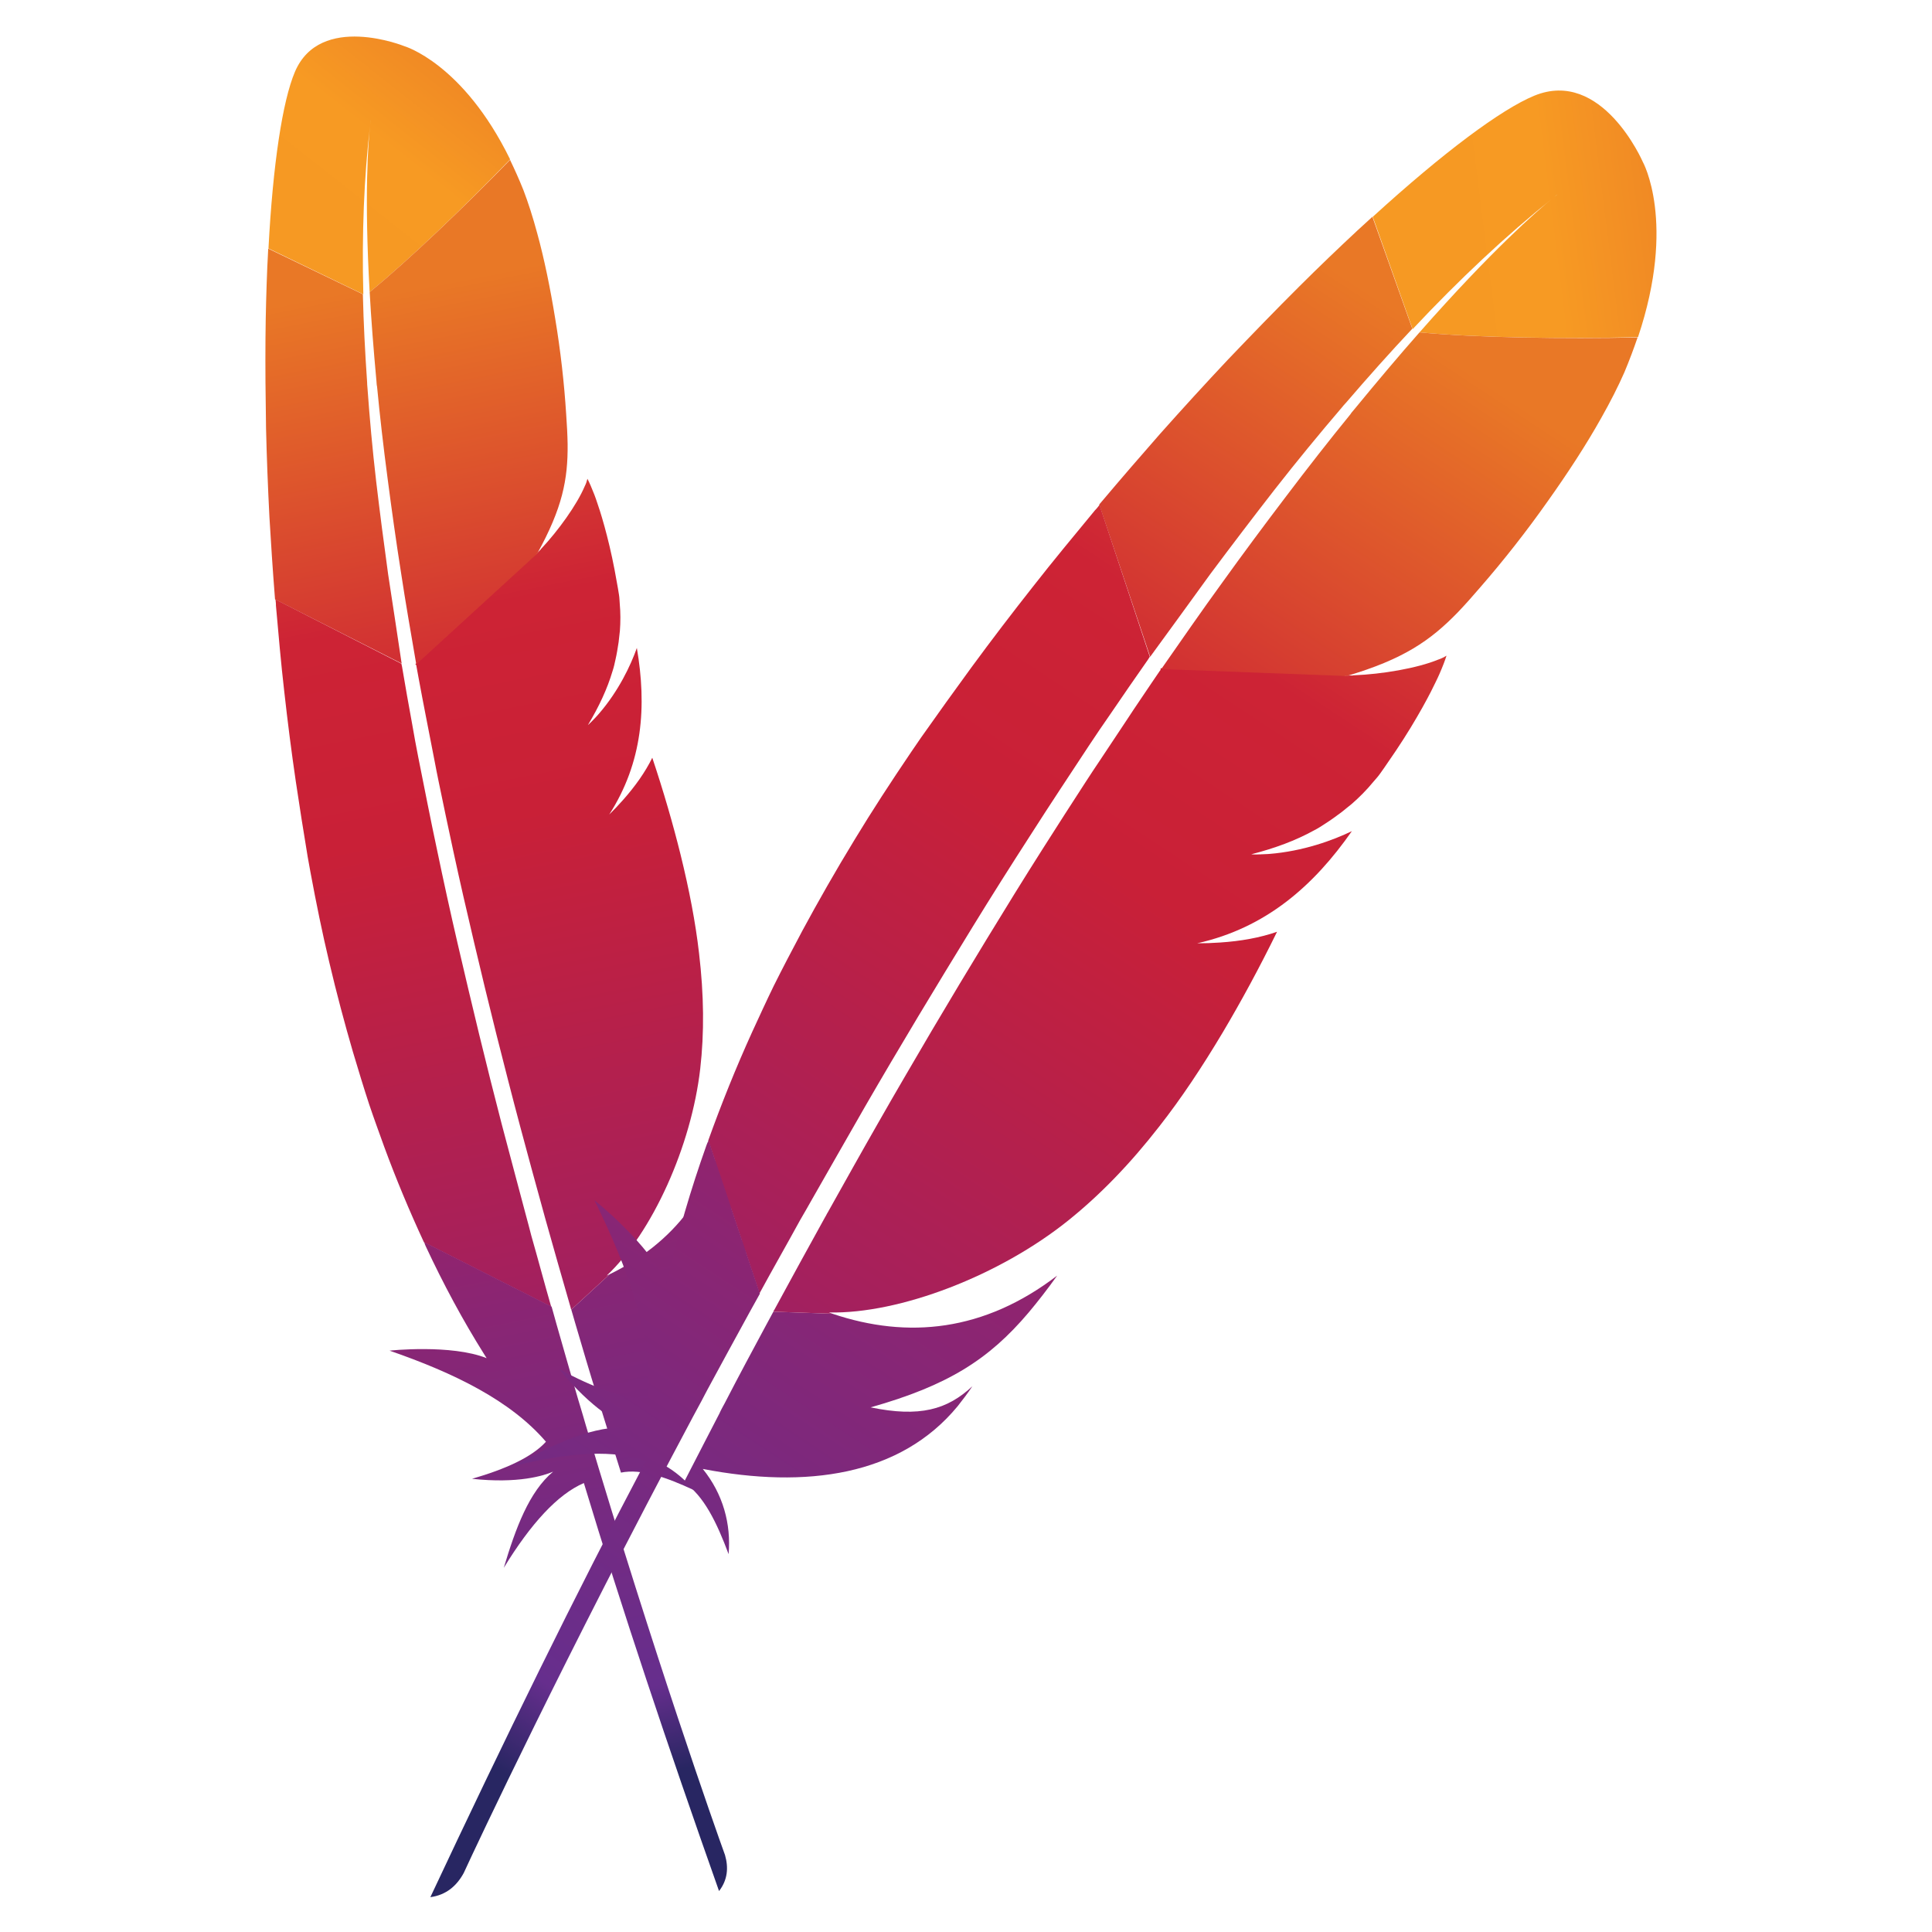
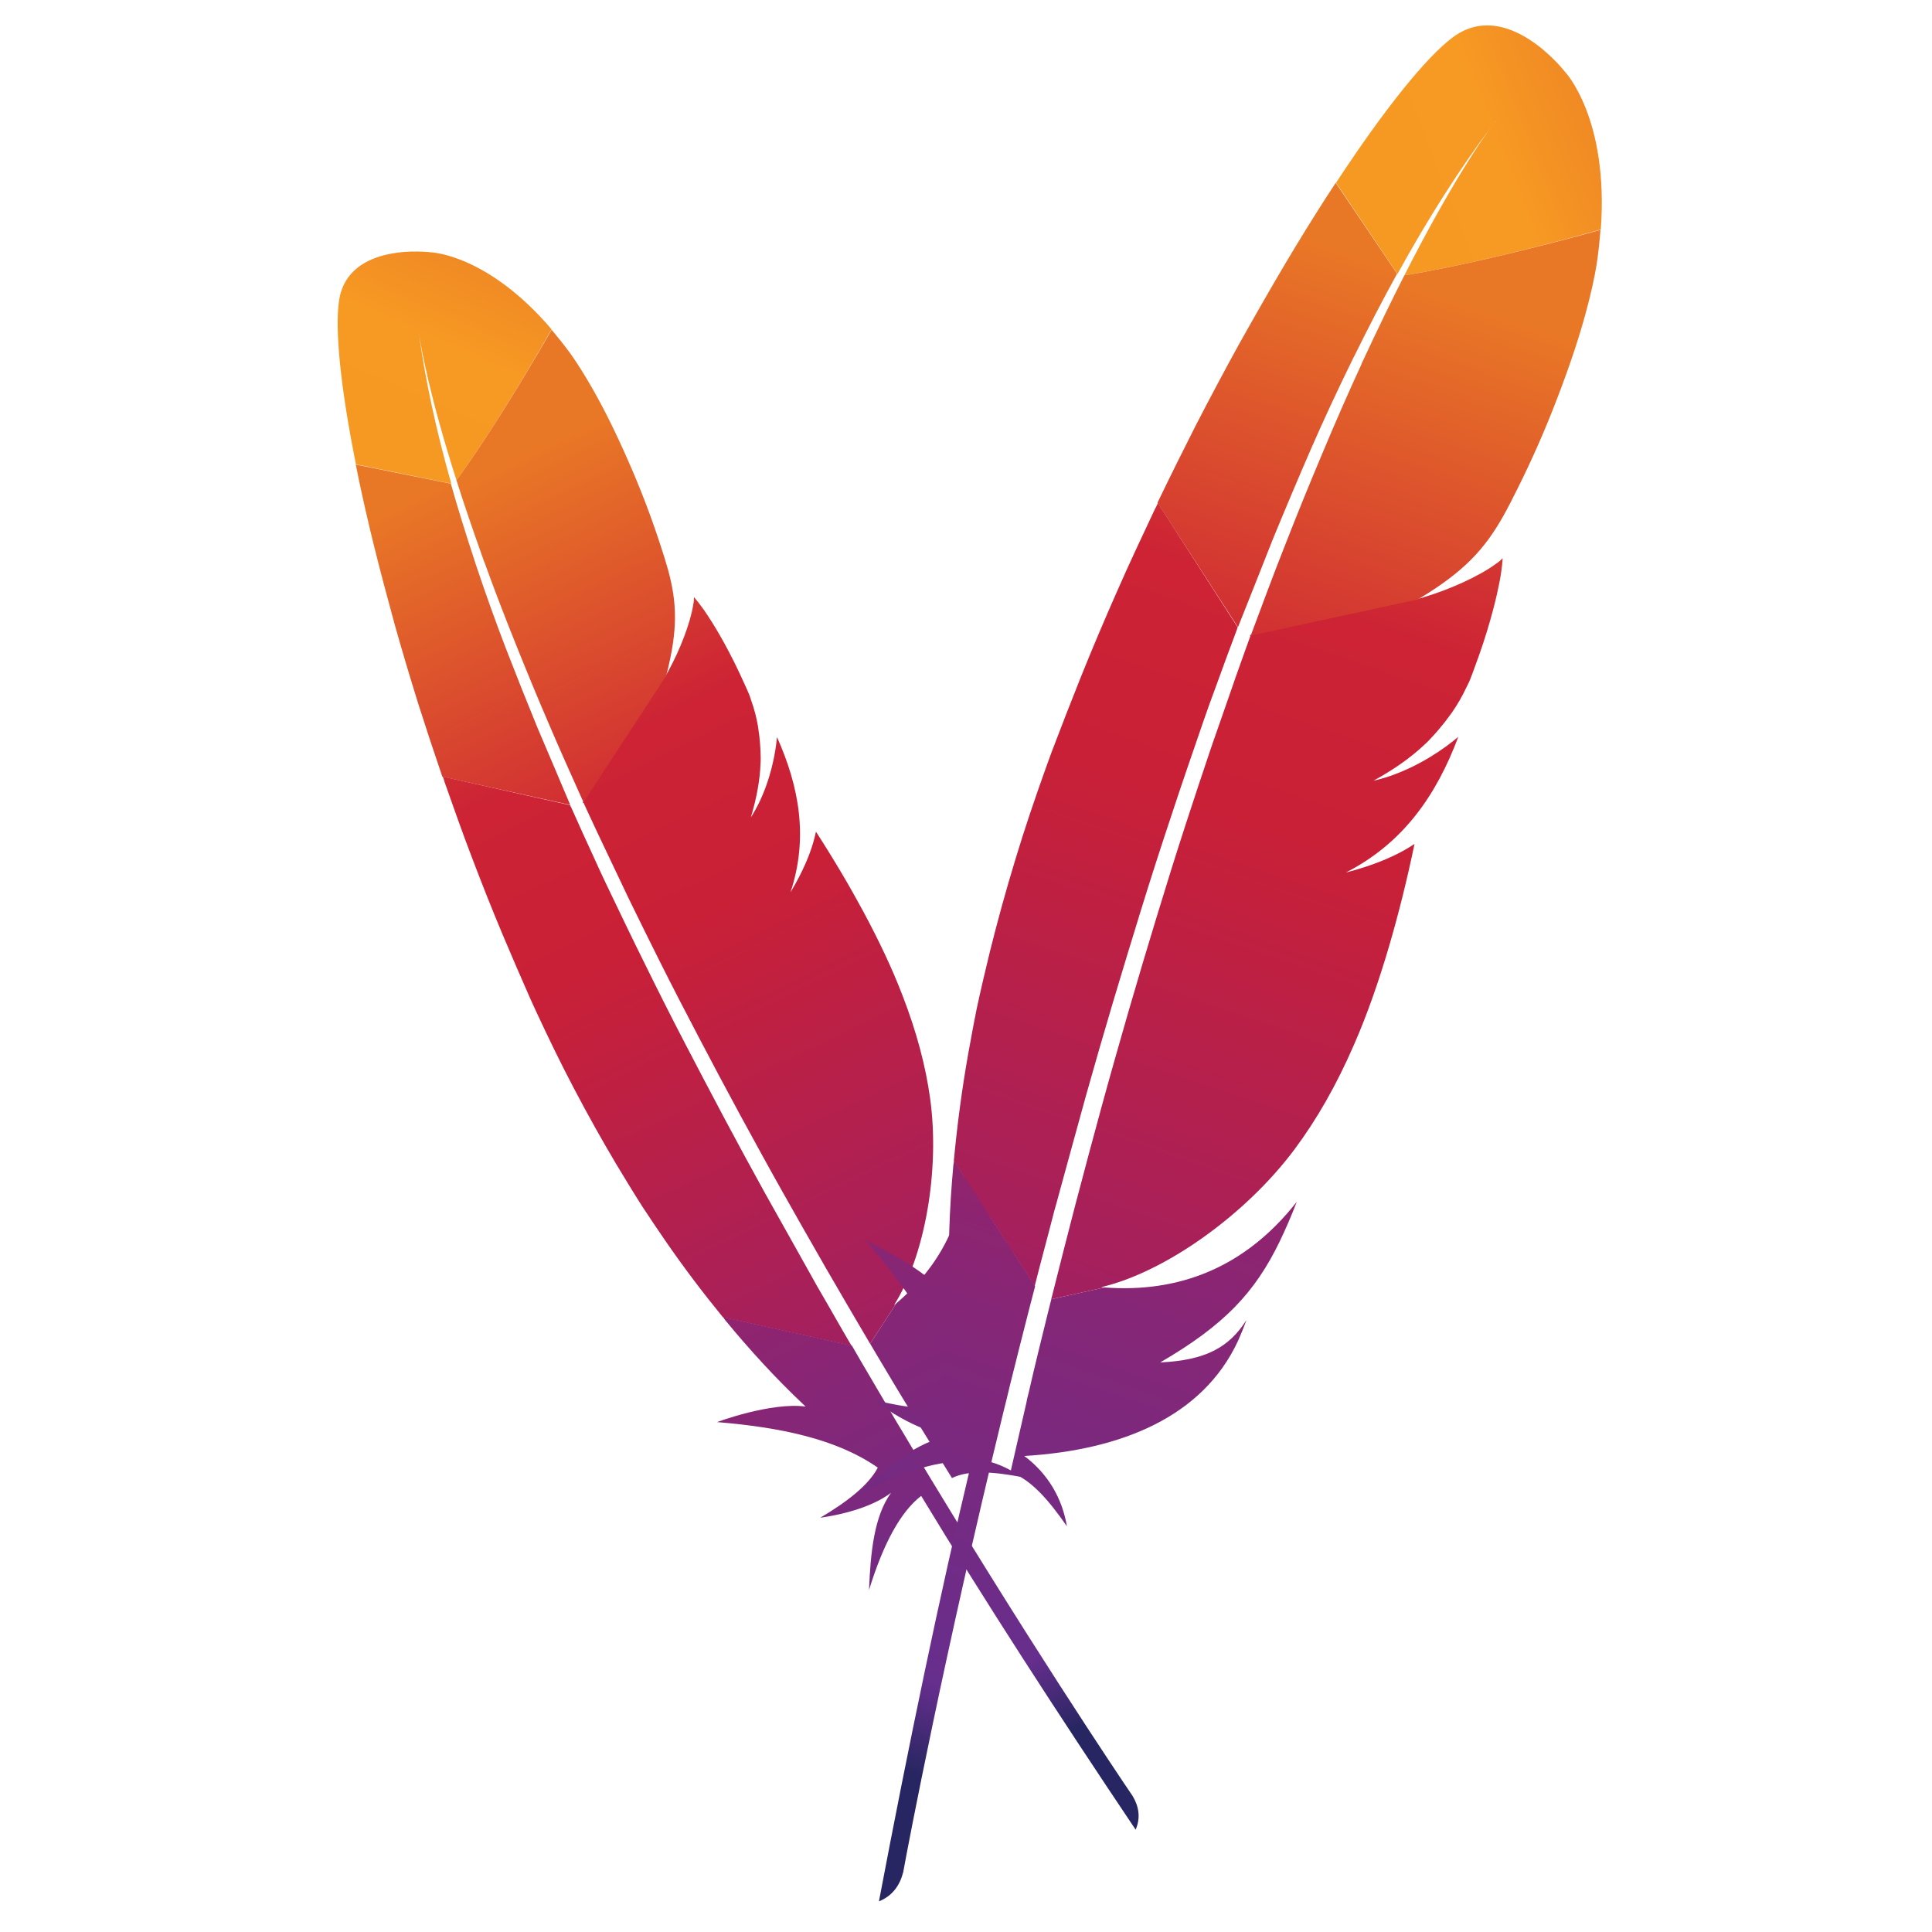
<svg xmlns="http://www.w3.org/2000/svg" xmlns:xlink="http://www.w3.org/1999/xlink" version="1.1" width="128" height="128" id="svg3055" viewBox="0 0 71.111 71.111">
  <defs id="defs3059">
    <linearGradient x1="0" y1="0" x2="1" y2="0" id="linearGradient12648" xlink:href="#linearGradient11392" gradientUnits="userSpaceOnUse" gradientTransform="translate(-44.21456,-9.850009)" />
    <linearGradient x1="-7708.797" y1="-803.36" x2="-7633.153" y2="-714.907" id="linearGradient5344" xlink:href="#SVGID_1_" gradientUnits="userSpaceOnUse" gradientTransform="matrix(0.4226,-0.9063,0.9063,0.4226,4226.976,-6584.594)" />
    <linearGradient x1="-8268.639" y1="-813.123" x2="-7728.958" y2="-813.123" id="linearGradient5346" xlink:href="#SVGID_2_" gradientUnits="userSpaceOnUse" gradientTransform="matrix(0.4226,-0.9063,0.9063,0.4226,4226.976,-6584.594)" />
    <linearGradient x1="-8203.492" y1="-758.994" x2="-7881.895" y2="-758.994" id="linearGradient5348" xlink:href="#SVGID_3_" gradientUnits="userSpaceOnUse" gradientTransform="matrix(0.4226,-0.9063,0.9063,0.4226,4226.976,-6584.594)" />
    <linearGradient x1="-8238.328" y1="-818.152" x2="-7698.647" y2="-818.152" id="linearGradient5350" xlink:href="#SVGID_4_" gradientUnits="userSpaceOnUse" gradientTransform="matrix(0.4226,-0.9063,0.9063,0.4226,4226.976,-6584.594)" />
    <linearGradient x1="-8198.968" y1="-810.851" x2="-7915.35" y2="-810.851" id="linearGradient5352" xlink:href="#SVGID_5_" gradientUnits="userSpaceOnUse" gradientTransform="matrix(0.4226,-0.9063,0.9063,0.4226,4226.976,-6584.594)" />
    <linearGradient x1="-8238.328" y1="-762.297" x2="-7698.647" y2="-762.297" id="linearGradient5354" xlink:href="#SVGID_6_" gradientUnits="userSpaceOnUse" gradientTransform="matrix(0.4226,-0.9063,0.9063,0.4226,4226.976,-6584.594)" />
    <linearGradient x1="-8271.806" y1="-765.071" x2="-7732.125" y2="-765.071" id="linearGradient5356" xlink:href="#SVGID_7_" gradientUnits="userSpaceOnUse" gradientTransform="matrix(0.4226,-0.9063,0.9063,0.4226,4226.976,-6584.594)" />
    <linearGradient x1="-8238.328" y1="-745.685" x2="-7698.647" y2="-745.685" id="linearGradient5358" xlink:href="#SVGID_8_" gradientUnits="userSpaceOnUse" gradientTransform="matrix(0.4226,-0.9063,0.9063,0.4226,4226.976,-6584.594)" />
    <linearGradient x1="-8238.328" y1="-747.586" x2="-7698.647" y2="-747.586" id="linearGradient5360" xlink:href="#SVGID_9_" gradientUnits="userSpaceOnUse" gradientTransform="matrix(0.4226,-0.9063,0.9063,0.4226,4226.976,-6584.594)" />
    <linearGradient x1="-7935.143" y1="-747.967" x2="-7815.856" y2="-747.967" id="linearGradient5362" xlink:href="#SVGID_10_" gradientUnits="userSpaceOnUse" gradientTransform="matrix(0.4226,-0.9063,0.9063,0.4226,4226.976,-6584.594)" />
    <linearGradient x1="-7708.797" y1="-803.36" x2="-7633.153" y2="-714.907" id="linearGradient7396" xlink:href="#SVGID_1_" gradientUnits="userSpaceOnUse" gradientTransform="matrix(0.4226,-0.9063,0.9063,0.4226,4226.976,-6584.594)" />
    <linearGradient x1="-8268.639" y1="-813.123" x2="-7728.958" y2="-813.123" id="linearGradient7398" xlink:href="#SVGID_2_" gradientUnits="userSpaceOnUse" gradientTransform="matrix(0.4226,-0.9063,0.9063,0.4226,4226.976,-6584.594)" />
    <linearGradient x1="-8203.492" y1="-758.994" x2="-7881.895" y2="-758.994" id="linearGradient7400" xlink:href="#SVGID_3_" gradientUnits="userSpaceOnUse" gradientTransform="matrix(0.4226,-0.9063,0.9063,0.4226,4226.976,-6584.594)" />
    <linearGradient x1="-8238.328" y1="-818.152" x2="-7698.647" y2="-818.152" id="linearGradient7402" xlink:href="#SVGID_4_" gradientUnits="userSpaceOnUse" gradientTransform="matrix(0.4226,-0.9063,0.9063,0.4226,4226.976,-6584.594)" />
    <linearGradient x1="-8198.968" y1="-810.851" x2="-7915.35" y2="-810.851" id="linearGradient7404" xlink:href="#SVGID_5_" gradientUnits="userSpaceOnUse" gradientTransform="matrix(0.4226,-0.9063,0.9063,0.4226,4226.976,-6584.594)" />
    <linearGradient x1="-8238.328" y1="-762.297" x2="-7698.647" y2="-762.297" id="linearGradient7406" xlink:href="#SVGID_6_" gradientUnits="userSpaceOnUse" gradientTransform="matrix(0.4226,-0.9063,0.9063,0.4226,4226.976,-6584.594)" />
    <linearGradient x1="-8271.806" y1="-765.071" x2="-7732.125" y2="-765.071" id="linearGradient7408" xlink:href="#SVGID_7_" gradientUnits="userSpaceOnUse" gradientTransform="matrix(0.4226,-0.9063,0.9063,0.4226,4226.976,-6584.594)" />
    <linearGradient x1="-8238.328" y1="-745.685" x2="-7698.647" y2="-745.685" id="linearGradient7410" xlink:href="#SVGID_8_" gradientUnits="userSpaceOnUse" gradientTransform="matrix(0.4226,-0.9063,0.9063,0.4226,4226.976,-6584.594)" />
    <linearGradient x1="-8238.328" y1="-747.586" x2="-7698.647" y2="-747.586" id="linearGradient7412" xlink:href="#SVGID_9_" gradientUnits="userSpaceOnUse" gradientTransform="matrix(0.4226,-0.9063,0.9063,0.4226,4226.976,-6584.594)" />
    <linearGradient x1="-7935.143" y1="-747.967" x2="-7815.856" y2="-747.967" id="linearGradient7414" xlink:href="#SVGID_10_" gradientUnits="userSpaceOnUse" gradientTransform="matrix(0.4226,-0.9063,0.9063,0.4226,4226.976,-6584.594)" />
  </defs>
-   <g id="g8927" style="display:inline" transform="translate(3.338976,-1.008551)">
+   <g id="g8927" style="display:inline" transform="matrix(0.89411,-0.2294109,0.2294109,0.89411,4.922424,9.515204)">
    <g transform="matrix(0.09561334,-0.07017507,0.07017507,0.09561334,-19.39988,20.52763)" id="g7248" style="display:inline">
      <linearGradient x1="-7708.797" y1="-803.36" x2="-7633.153" y2="-714.907" id="linearGradient7250" gradientUnits="userSpaceOnUse" gradientTransform="matrix(0.4226,-0.9063,0.9063,0.4226,4226.976,-6584.594)">
        <stop id="stop7252" style="stop-color:#f69923;stop-opacity:1" offset="0" />
        <stop id="stop7254" style="stop-color:#f79a23;stop-opacity:1" offset="0.312" />
        <stop id="stop7256" style="stop-color:#e97826;stop-opacity:1" offset="0.838" />
      </linearGradient>
      <path d="m 267.1,19.6 c -8.4,5 -22.4,19 -39,39.3 l 15.3,28.9 c 10.7,-15.4 21.7,-29.2 32.7,-41 0.8,-0.9 1.3,-1.4 1.3,-1.4 -0.4,0.5 -0.9,0.9 -1.3,1.4 -3.6,3.9 -14.4,16.5 -30.7,41.6 15.7,-0.8 39.8,-4 59.5,-7.4 5.9,-32.8 -5.7,-47.8 -5.7,-47.8 0,0 -14.8,-23.9 -32.1,-13.6 z" id="path7258" style="fill:url(#linearGradient7396)" />
      <path d="m 241.1,184.4 c 0.1,0 0.2,0 0.3,-0.1 l -2.2,0.2 c -0.1,0.1 -0.3,0.1 -0.4,0.2 0.8,-0.1 1.6,-0.2 2.3,-0.3 z" id="path7260" style="fill:none" />
      <path d="m 225.5,236.1 c -1.2,0.3 -2.5,0.5 -3.8,0.7 1.3,-0.2 2.6,-0.4 3.8,-0.7 z" id="path7262" style="fill:none" />
      <path d="m 119.3,352.2 c 0.2,-0.4 0.3,-0.9 0.5,-1.3 3.4,-8.9 6.7,-17.5 10,-26 3.7,-9.4 7.4,-18.6 11,-27.5 3.8,-9.3 7.6,-18.4 11.3,-27.1 3.9,-9.2 7.7,-18 11.5,-26.5 3.1,-6.9 6.1,-13.6 9.1,-20.1 1,-2.2 2,-4.3 3,-6.4 2,-4.2 3.9,-8.3 5.8,-12.3 1.8,-3.7 3.5,-7.3 5.2,-10.9 0.6,-1.2 1.2,-2.4 1.7,-3.5 0.1,-0.2 0.2,-0.4 0.3,-0.6 l -1.9,0.2 -1.5,-2.9 c -0.1,0.3 -0.3,0.6 -0.4,0.9 -2.7,5.3 -5.4,10.7 -8,16.2 -1.5,3.1 -3,6.3 -4.6,9.5 -4.2,8.8 -8.3,17.6 -12.3,26.6 -4.1,9 -8.1,18.1 -12,27.1 -3.9,8.9 -7.6,17.8 -11.3,26.7 -3.7,8.9 -7.3,17.7 -10.8,26.5 -3.7,9.2 -7.3,18.3 -10.7,27.3 -0.8,2 -1.6,4.1 -2.3,6.1 -2.8,7.3 -5.5,14.4 -8.1,21.5 l 2.4,4.7 2.1,-0.2 c 0.1,-0.2 0.2,-0.4 0.2,-0.6 3.1,-9.5 6.5,-18.6 9.8,-27.4 z" id="path7264" style="fill:none" />
      <path d="M 220.7,236.9 Z" id="path7266" style="fill:none" />
      <path d="m 215.6,262.2 c -2,0.4 -4,0.7 -6,1 0,0 0,0 0,0 1,-0.1 2.1,-0.3 3.1,-0.5 1,-0.1 2,-0.3 2.9,-0.5 z" id="path7268" style="fill:#be202e" />
      <path d="m 215.6,262.2 c -2,0.4 -4,0.7 -6,1 0,0 0,0 0,0 1,-0.1 2.1,-0.3 3.1,-0.5 1,-0.1 2,-0.3 2.9,-0.5 z" id="path7270" style="opacity:0.35;fill:#be202e" />
      <path d="m 220.8,236.9 c 0,0 0,0 0,0 -0.1,0 -0.1,0 0,0 0.3,0 0.6,-0.1 0.9,-0.1 1.3,-0.2 2.6,-0.4 3.8,-0.7 -1.5,0.3 -3.1,0.5 -4.7,0.8 z" id="path7272" style="fill:#be202e" />
      <path d="m 220.8,236.9 c 0,0 0,0 0,0 -0.1,0 -0.1,0 0,0 0.3,0 0.6,-0.1 0.9,-0.1 1.3,-0.2 2.6,-0.4 3.8,-0.7 -1.5,0.3 -3.1,0.5 -4.7,0.8 z" id="path7274" style="opacity:0.35;fill:#be202e" />
      <linearGradient x1="-8268.639" y1="-813.123" x2="-7728.958" y2="-813.123" id="linearGradient7276" gradientUnits="userSpaceOnUse" gradientTransform="matrix(0.4226,-0.9063,0.9063,0.4226,4226.976,-6584.594)">
        <stop id="stop7278" style="stop-color:#9e2064;stop-opacity:1" offset="0.323" />
        <stop id="stop7280" style="stop-color:#c92037;stop-opacity:1" offset="0.63" />
        <stop id="stop7282" style="stop-color:#cd2335;stop-opacity:1" offset="0.751" />
        <stop id="stop7284" style="stop-color:#e97826;stop-opacity:1" offset="1" />
      </linearGradient>
      <path d="m 198.2,162.4 c 4.7,-8.7 9.4,-17.2 14.1,-25.5 4.9,-8.6 9.9,-16.9 15,-25 0.3,-0.5 0.6,-1 0.9,-1.4 5,-7.9 10,-15.5 15.1,-22.8 L 228,58.9 c -1.1,1.4 -2.3,2.8 -3.5,4.3 -4.4,5.5 -9,11.4 -13.7,17.7 -5.3,7.1 -10.7,14.6 -16.3,22.5 -5.1,7.3 -10.3,15 -15.5,22.9 -4.4,6.8 -8.8,13.7 -13.2,20.8 -0.2,0.3 -0.3,0.5 -0.5,0.8 l 19.9,39.3 c 4.4,-8.3 8.7,-16.6 13,-24.8 z" id="path7286" style="fill:url(#linearGradient7398)" />
      <linearGradient x1="-8203.492" y1="-758.994" x2="-7881.895" y2="-758.994" id="linearGradient7288" gradientUnits="userSpaceOnUse" gradientTransform="matrix(0.4226,-0.9063,0.9063,0.4226,4226.976,-6584.594)">
        <stop id="stop7290" style="stop-color:#282662;stop-opacity:1" offset="0" />
        <stop id="stop7292" style="stop-color:#662e8d;stop-opacity:1" offset="0.095" />
        <stop id="stop7294" style="stop-color:#9f2064;stop-opacity:1" offset="0.788" />
        <stop id="stop7296" style="stop-color:#cd2032;stop-opacity:1" offset="0.949" />
      </linearGradient>
      <path d="m 107.5,384.1 c -2.6,7.2 -5.3,14.6 -7.9,22.2 0,0.1 -0.1,0.2 -0.1,0.3 -0.4,1.1 -0.8,2.1 -1.1,3.2 -1.8,5.1 -3.3,9.7 -6.9,20.1 5.9,2.7 10.6,9.7 15,17.7 -0.5,-8.3 -3.9,-16.1 -10.4,-22.1 28.9,1.3 53.9,-6 66.7,-27.2 1.1,-1.9 2.2,-3.9 3.2,-6 -5.9,7.4 -13.1,10.6 -26.8,9.8 0,0 -0.1,0 -0.1,0 0,0 0.1,0 0.1,0 20.1,-9 30.2,-17.7 39.1,-32 2.1,-3.4 4.2,-7.1 6.3,-11.2 -17.6,18.1 -38,23.2 -59.5,19.3 L 109,380 c -0.5,1.4 -1,2.7 -1.5,4.1 z" id="path7298" style="fill:url(#linearGradient7400)" />
      <linearGradient x1="-8238.328" y1="-818.152" x2="-7698.647" y2="-818.152" id="linearGradient7300" gradientUnits="userSpaceOnUse" gradientTransform="matrix(0.4226,-0.9063,0.9063,0.4226,4226.976,-6584.594)">
        <stop id="stop7302" style="stop-color:#9e2064;stop-opacity:1" offset="0.323" />
        <stop id="stop7304" style="stop-color:#c92037;stop-opacity:1" offset="0.63" />
        <stop id="stop7306" style="stop-color:#cd2335;stop-opacity:1" offset="0.751" />
        <stop id="stop7308" style="stop-color:#e97826;stop-opacity:1" offset="1" />
      </linearGradient>
      <path d="m 115,348 c 3.5,-9 7.1,-18.1 10.7,-27.3 3.5,-8.8 7.1,-17.6 10.8,-26.5 3.7,-8.9 7.5,-17.8 11.3,-26.7 3.9,-9.1 7.9,-18.1 12,-27.1 4,-8.9 8.2,-17.8 12.3,-26.6 1.5,-3.2 3,-6.3 4.6,-9.5 2.6,-5.4 5.3,-10.8 8,-16.2 0.1,-0.3 0.3,-0.6 0.4,-0.9 L 165.4,148 c -0.3,0.5 -0.6,1.1 -1,1.6 -4.6,7.6 -9.3,15.3 -13.8,23.2 -4.6,8 -9.1,16.1 -13.5,24.4 -3.7,7 -7.3,14 -10.9,21.1 -0.7,1.4 -1.4,2.9 -2.1,4.3 -4.3,8.9 -8.3,17.6 -11.8,25.9 -4,9.4 -7.5,18.4 -10.6,26.9 -2,5.6 -3.9,11 -5.6,16.2 -1.4,4.4 -2.7,8.9 -4,13.3 -3,10.4 -5.5,20.8 -7.6,31.2 l 20,39.5 c 2.6,-7.1 5.4,-14.2 8.1,-21.5 0.8,-2 1.6,-4 2.4,-6.1 z" id="path7310" style="fill:url(#linearGradient7402)" />
      <linearGradient x1="-8198.968" y1="-810.851" x2="-7915.35" y2="-810.851" id="linearGradient7312" gradientUnits="userSpaceOnUse" gradientTransform="matrix(0.4226,-0.9063,0.9063,0.4226,4226.976,-6584.594)">
        <stop id="stop7314" style="stop-color:#282662;stop-opacity:1" offset="0" />
        <stop id="stop7316" style="stop-color:#662e8d;stop-opacity:1" offset="0.095" />
        <stop id="stop7318" style="stop-color:#9f2064;stop-opacity:1" offset="0.788" />
        <stop id="stop7320" style="stop-color:#cd2032;stop-opacity:1" offset="0.949" />
      </linearGradient>
      <path d="m 84.2,337.5 c -2.5,12.6 -4.3,25.2 -5.2,37.8 0,0.4 -0.1,0.9 -0.1,1.3 -6.2,-10 -23,-19.8 -22.9,-19.7 12,17.4 21.1,34.6 22.4,51.5 -6.4,1.3 -15.2,-0.6 -25.3,-4.3 10.6,9.7 18.5,12.4 21.6,13.1 -9.7,0.6 -19.8,7.3 -30,15 14.9,-6.1 27,-8.5 35.6,-6.5 -13.7,38.7 -27.4,81.5 -41.1,126.9 4.2,-1.2 6.7,-4.1 8.1,-7.9 2.4,-8.2 18.7,-62.2 44.1,-133.1 0.7,-2 1.5,-4 2.2,-6.1 0.2,-0.6 0.4,-1.1 0.6,-1.7 2.7,-7.4 5.5,-15 8.4,-22.8 0.7,-1.8 1.3,-3.5 2,-5.3 0,0 0,-0.1 0,-0.1 l -20,-39.5 c -0.2,0.5 -0.3,0.9 -0.4,1.4 z" id="path7322" style="fill:url(#linearGradient7404)" />
      <linearGradient x1="-8238.328" y1="-762.297" x2="-7698.647" y2="-762.297" id="linearGradient7324" gradientUnits="userSpaceOnUse" gradientTransform="matrix(0.4226,-0.9063,0.9063,0.4226,4226.976,-6584.594)">
        <stop id="stop7326" style="stop-color:#9e2064;stop-opacity:1" offset="0.323" />
        <stop id="stop7328" style="stop-color:#c92037;stop-opacity:1" offset="0.63" />
        <stop id="stop7330" style="stop-color:#cd2335;stop-opacity:1" offset="0.751" />
        <stop id="stop7332" style="stop-color:#e97826;stop-opacity:1" offset="1" />
      </linearGradient>
      <path d="m 188.4,190.6 c -0.6,1.2 -1.1,2.3 -1.7,3.5 -1.7,3.6 -3.5,7.2 -5.2,10.9 -1.9,4 -3.8,8.1 -5.8,12.3 -1,2.1 -2,4.2 -3,6.4 -3,6.5 -6,13.2 -9.1,20.1 -3.8,8.5 -7.6,17.3 -11.5,26.5 -3.7,8.7 -7.5,17.8 -11.3,27.1 -3.6,8.9 -7.3,18 -11,27.5 -3.3,8.4 -6.6,17.1 -10,26 -0.2,0.4 -0.3,0.9 -0.5,1.3 -3.3,8.8 -6.7,17.9 -10.1,27.2 -0.1,0.2 -0.2,0.4 -0.2,0.6 l 16.1,-1.8 c -0.3,-0.1 -0.6,-0.1 -1,-0.2 19.3,-2.4 44.9,-16.8 61.4,-34.6 7.6,-8.2 14.5,-17.8 20.9,-29.1 4.8,-8.4 9.2,-17.7 13.5,-28.1 3.7,-9 7.3,-18.8 10.7,-29.4 -4.4,2.3 -9.5,4 -15.1,5.2 -1,0.2 -2,0.4 -3,0.6 -1,0.2 -2,0.3 -3.1,0.5 v 0 0 c 0,0 0,0 0,0 18,-6.9 29.3,-20.2 37.5,-36.6 -4.7,3.2 -12.4,7.4 -21.6,9.5 -1.2,0.3 -2.5,0.5 -3.8,0.7 -0.3,0 -0.6,0.1 -1,0.1 v 0 0 c 0,0 0,0 0,0 0,0 0,0 0,0 v 0 c 6.2,-2.6 11.5,-5.5 16.1,-9 1,-0.7 1.9,-1.5 2.8,-2.3 1.4,-1.2 2.7,-2.5 4,-3.8 0.8,-0.9 1.6,-1.7 2.4,-2.6 1.8,-2.1 3.5,-4.4 5,-6.9 0.5,-0.8 1,-1.5 1.4,-2.3 0.6,-1.2 1.2,-2.3 1.7,-3.4 2.5,-5 4.5,-9.5 6.1,-13.5 0.8,-2 1.5,-3.8 2.1,-5.5 0.2,-0.7 0.5,-1.3 0.7,-2 0.6,-1.9 1.2,-3.6 1.6,-5.1 0.6,-2.2 1,-4 1.2,-5.3 v 0 0 c -0.6,0.5 -1.3,1 -2.1,1.4 -5.4,3.2 -14.7,6.2 -22.2,7.6 l 14.8,-1.6 -14.8,1.6 c -0.1,0 -0.2,0 -0.3,0.1 -0.7,0.1 -1.5,0.2 -2.3,0.4 0.1,-0.1 0.3,-0.1 0.4,-0.2 l -50.6,5.5 c 0.1,0.4 0,0.6 -0.1,0.7 z" id="path7334" style="fill:url(#linearGradient7406)" />
      <linearGradient x1="-8271.806" y1="-765.071" x2="-7732.125" y2="-765.071" id="linearGradient7336" gradientUnits="userSpaceOnUse" gradientTransform="matrix(0.4226,-0.9063,0.9063,0.4226,4226.976,-6584.594)">
        <stop id="stop7338" style="stop-color:#9e2064;stop-opacity:1" offset="0.323" />
        <stop id="stop7340" style="stop-color:#c92037;stop-opacity:1" offset="0.63" />
        <stop id="stop7342" style="stop-color:#cd2335;stop-opacity:1" offset="0.751" />
        <stop id="stop7344" style="stop-color:#e97826;stop-opacity:1" offset="1" />
      </linearGradient>
      <path d="m 245.4,88.4 c -4.5,6.9 -9.4,14.8 -14.7,23.6 -0.3,0.5 -0.6,0.9 -0.8,1.4 -4.6,7.7 -9.4,16.1 -14.5,25.4 -4.4,8 -9,16.5 -13.8,25.8 -4.2,8 -8.4,16.5 -12.9,25.5 l 50.6,-5.5 c 14.7,-6.8 21.3,-12.9 27.7,-21.8 1.7,-2.4 3.4,-5 5.1,-7.7 5.2,-8.1 10.3,-17 14.8,-25.9 4.4,-8.6 8.3,-17.1 11.2,-24.7 1.9,-4.9 3.4,-9.4 4.5,-13.4 0.9,-3.5 1.6,-6.8 2.2,-10 -19.6,3.3 -43.7,6.5 -59.4,7.3 z" id="path7346" style="fill:url(#linearGradient7408)" />
      <path d="m 212.7,262.8 c -1,0.2 -2,0.3 -3.1,0.5 v 0 c 1,-0.2 2,-0.4 3.1,-0.5 z" id="path7348" style="fill:#be202e" />
      <path d="m 212.7,262.8 c -1,0.2 -2,0.3 -3.1,0.5 v 0 c 1,-0.2 2,-0.4 3.1,-0.5 z" id="path7350" style="opacity:0.35;fill:#be202e" />
      <linearGradient x1="-8238.328" y1="-745.685" x2="-7698.647" y2="-745.685" id="linearGradient7352" gradientUnits="userSpaceOnUse" gradientTransform="matrix(0.4226,-0.9063,0.9063,0.4226,4226.976,-6584.594)">
        <stop id="stop7354" style="stop-color:#9e2064;stop-opacity:1" offset="0.323" />
        <stop id="stop7356" style="stop-color:#c92037;stop-opacity:1" offset="0.63" />
        <stop id="stop7358" style="stop-color:#cd2335;stop-opacity:1" offset="0.751" />
        <stop id="stop7360" style="stop-color:#e97826;stop-opacity:1" offset="1" />
      </linearGradient>
      <path d="m 212.7,262.8 c -1,0.2 -2,0.3 -3.1,0.5 v 0 c 1,-0.2 2,-0.4 3.1,-0.5 z" id="path7362" style="fill:url(#linearGradient7410)" />
      <path d="m 220.7,236.9 c 0.3,0 0.6,-0.1 1,-0.1 -0.3,0 -0.6,0.1 -1,0.1 z" id="path7364" style="fill:#be202e" />
      <path d="m 220.7,236.9 c 0.3,0 0.6,-0.1 1,-0.1 -0.3,0 -0.6,0.1 -1,0.1 z" id="path7366" style="opacity:0.35;fill:#be202e" />
      <linearGradient x1="-8238.328" y1="-747.586" x2="-7698.647" y2="-747.586" id="linearGradient7368" gradientUnits="userSpaceOnUse" gradientTransform="matrix(0.4226,-0.9063,0.9063,0.4226,4226.976,-6584.594)">
        <stop id="stop7370" style="stop-color:#9e2064;stop-opacity:1" offset="0.323" />
        <stop id="stop7372" style="stop-color:#c92037;stop-opacity:1" offset="0.63" />
        <stop id="stop7374" style="stop-color:#cd2335;stop-opacity:1" offset="0.751" />
        <stop id="stop7376" style="stop-color:#e97826;stop-opacity:1" offset="1" />
      </linearGradient>
      <path d="m 220.7,236.9 c 0.3,0 0.6,-0.1 1,-0.1 -0.3,0 -0.6,0.1 -1,0.1 z" id="path7378" style="fill:url(#linearGradient7412)" />
      <path d="M 220.8,236.9 Z" id="path7380" style="fill:#be202e" />
      <path d="M 220.8,236.9 Z" id="path7382" style="opacity:0.35;fill:#be202e" />
      <linearGradient x1="-7935.143" y1="-747.967" x2="-7815.856" y2="-747.967" id="linearGradient7384" gradientUnits="userSpaceOnUse" gradientTransform="matrix(0.4226,-0.9063,0.9063,0.4226,4226.976,-6584.594)">
        <stop id="stop7386" style="stop-color:#9e2064;stop-opacity:1" offset="0.323" />
        <stop id="stop7388" style="stop-color:#c92037;stop-opacity:1" offset="0.63" />
        <stop id="stop7390" style="stop-color:#cd2335;stop-opacity:1" offset="0.751" />
        <stop id="stop7392" style="stop-color:#e97826;stop-opacity:1" offset="1" />
      </linearGradient>
      <path d="M 220.8,236.9 Z" id="path7394" style="fill:url(#linearGradient7414)" />
    </g>
    <g transform="matrix(0.1327257,0.01947468,-0.01947468,0.1327257,18.0602,-3.270605)" id="g4701" style="display:inline">
      <linearGradient x1="-7708.797" y1="-803.36" x2="-7633.153" y2="-714.907" id="SVGID_1_" gradientUnits="userSpaceOnUse" gradientTransform="matrix(0.4226,-0.9063,0.9063,0.4226,4226.976,-6584.594)">
        <stop id="stop4704" style="stop-color:#f69923;stop-opacity:1" offset="0" />
        <stop id="stop4706" style="stop-color:#f79a23;stop-opacity:1" offset="0.312" />
        <stop id="stop4708" style="stop-color:#e97826;stop-opacity:1" offset="0.838" />
      </linearGradient>
      <path d="m 267.1,19.6 c -8.4,5 -22.4,19 -39,39.3 l 15.3,28.9 c 10.7,-15.4 21.7,-29.2 32.7,-41 0.8,-0.9 1.3,-1.4 1.3,-1.4 -0.4,0.5 -0.9,0.9 -1.3,1.4 -3.6,3.9 -14.4,16.5 -30.7,41.6 15.7,-0.8 39.8,-4 59.5,-7.4 5.9,-32.8 -5.7,-47.8 -5.7,-47.8 0,0 -14.8,-23.9 -32.1,-13.6 z" id="path4710" style="fill:url(#linearGradient5344)" />
      <path d="m 241.1,184.4 c 0.1,0 0.2,0 0.3,-0.1 l -2.2,0.2 c -0.1,0.1 -0.3,0.1 -0.4,0.2 0.8,-0.1 1.6,-0.2 2.3,-0.3 z" id="path4712" style="fill:none" />
      <path d="m 225.5,236.1 c -1.2,0.3 -2.5,0.5 -3.8,0.7 1.3,-0.2 2.6,-0.4 3.8,-0.7 z" id="path4714" style="fill:none" />
      <path d="m 119.3,352.2 c 0.2,-0.4 0.3,-0.9 0.5,-1.3 3.4,-8.9 6.7,-17.5 10,-26 3.7,-9.4 7.4,-18.6 11,-27.5 3.8,-9.3 7.6,-18.4 11.3,-27.1 3.9,-9.2 7.7,-18 11.5,-26.5 3.1,-6.9 6.1,-13.6 9.1,-20.1 1,-2.2 2,-4.3 3,-6.4 2,-4.2 3.9,-8.3 5.8,-12.3 1.8,-3.7 3.5,-7.3 5.2,-10.9 0.6,-1.2 1.2,-2.4 1.7,-3.5 0.1,-0.2 0.2,-0.4 0.3,-0.6 l -1.9,0.2 -1.5,-2.9 c -0.1,0.3 -0.3,0.6 -0.4,0.9 -2.7,5.3 -5.4,10.7 -8,16.2 -1.5,3.1 -3,6.3 -4.6,9.5 -4.2,8.8 -8.3,17.6 -12.3,26.6 -4.1,9 -8.1,18.1 -12,27.1 -3.9,8.9 -7.6,17.8 -11.3,26.7 -3.7,8.9 -7.3,17.7 -10.8,26.5 -3.7,9.2 -7.3,18.3 -10.7,27.3 -0.8,2 -1.6,4.1 -2.3,6.1 -2.8,7.3 -5.5,14.4 -8.1,21.5 l 2.4,4.7 2.1,-0.2 c 0.1,-0.2 0.2,-0.4 0.2,-0.6 3.1,-9.5 6.5,-18.6 9.8,-27.4 z" id="path4716" style="fill:none" />
      <path d="M 220.7,236.9 Z" id="path4718" style="fill:none" />
      <path d="m 215.6,262.2 c -2,0.4 -4,0.7 -6,1 0,0 0,0 0,0 1,-0.1 2.1,-0.3 3.1,-0.5 1,-0.1 2,-0.3 2.9,-0.5 z" id="path4720" style="fill:#be202e" />
      <path d="m 215.6,262.2 c -2,0.4 -4,0.7 -6,1 0,0 0,0 0,0 1,-0.1 2.1,-0.3 3.1,-0.5 1,-0.1 2,-0.3 2.9,-0.5 z" id="path4722" style="opacity:0.35;fill:#be202e" />
      <path d="m 220.8,236.9 c 0,0 0,0 0,0 -0.1,0 -0.1,0 0,0 0.3,0 0.6,-0.1 0.9,-0.1 1.3,-0.2 2.6,-0.4 3.8,-0.7 -1.5,0.3 -3.1,0.5 -4.7,0.8 z" id="path4724" style="fill:#be202e" />
      <path d="m 220.8,236.9 c 0,0 0,0 0,0 -0.1,0 -0.1,0 0,0 0.3,0 0.6,-0.1 0.9,-0.1 1.3,-0.2 2.6,-0.4 3.8,-0.7 -1.5,0.3 -3.1,0.5 -4.7,0.8 z" id="path4726" style="opacity:0.35;fill:#be202e" />
      <linearGradient x1="-8268.639" y1="-813.123" x2="-7728.958" y2="-813.123" id="SVGID_2_" gradientUnits="userSpaceOnUse" gradientTransform="matrix(0.4226,-0.9063,0.9063,0.4226,4226.976,-6584.594)">
        <stop id="stop4729" style="stop-color:#9e2064;stop-opacity:1" offset="0.323" />
        <stop id="stop4731" style="stop-color:#c92037;stop-opacity:1" offset="0.63" />
        <stop id="stop4733" style="stop-color:#cd2335;stop-opacity:1" offset="0.751" />
        <stop id="stop4735" style="stop-color:#e97826;stop-opacity:1" offset="1" />
      </linearGradient>
      <path d="m 198.2,162.4 c 4.7,-8.7 9.4,-17.2 14.1,-25.5 4.9,-8.6 9.9,-16.9 15,-25 0.3,-0.5 0.6,-1 0.9,-1.4 5,-7.9 10,-15.5 15.1,-22.8 L 228,58.9 c -1.1,1.4 -2.3,2.8 -3.5,4.3 -4.4,5.5 -9,11.4 -13.7,17.7 -5.3,7.1 -10.7,14.6 -16.3,22.5 -5.1,7.3 -10.3,15 -15.5,22.9 -4.4,6.8 -8.8,13.7 -13.2,20.8 -0.2,0.3 -0.3,0.5 -0.5,0.8 l 19.9,39.3 c 4.4,-8.3 8.7,-16.6 13,-24.8 z" id="path4737" style="fill:url(#linearGradient5346)" />
      <linearGradient x1="-8203.492" y1="-758.994" x2="-7881.895" y2="-758.994" id="SVGID_3_" gradientUnits="userSpaceOnUse" gradientTransform="matrix(0.4226,-0.9063,0.9063,0.4226,4226.976,-6584.594)">
        <stop id="stop4740" style="stop-color:#282662;stop-opacity:1" offset="0" />
        <stop id="stop4742" style="stop-color:#662e8d;stop-opacity:1" offset="0.095" />
        <stop id="stop4744" style="stop-color:#9f2064;stop-opacity:1" offset="0.788" />
        <stop id="stop4746" style="stop-color:#cd2032;stop-opacity:1" offset="0.949" />
      </linearGradient>
      <path d="m 107.5,384.1 c -2.6,7.2 -5.3,14.6 -7.9,22.2 0,0.1 -0.1,0.2 -0.1,0.3 -0.4,1.1 -0.8,2.1 -1.1,3.2 -1.8,5.1 -3.3,9.7 -6.9,20.1 5.9,2.7 10.6,9.7 15,17.7 -0.5,-8.3 -3.9,-16.1 -10.4,-22.1 28.9,1.3 53.9,-6 66.7,-27.2 1.1,-1.9 2.2,-3.9 3.2,-6 -5.9,7.4 -13.1,10.6 -26.8,9.8 0,0 -0.1,0 -0.1,0 0,0 0.1,0 0.1,0 20.1,-9 30.2,-17.7 39.1,-32 2.1,-3.4 4.2,-7.1 6.3,-11.2 -17.6,18.1 -38,23.2 -59.5,19.3 L 109,380 c -0.5,1.4 -1,2.7 -1.5,4.1 z" id="path4748" style="fill:url(#linearGradient5348)" />
      <linearGradient x1="-8238.328" y1="-818.152" x2="-7698.647" y2="-818.152" id="SVGID_4_" gradientUnits="userSpaceOnUse" gradientTransform="matrix(0.4226,-0.9063,0.9063,0.4226,4226.976,-6584.594)">
        <stop id="stop4751" style="stop-color:#9e2064;stop-opacity:1" offset="0.323" />
        <stop id="stop4753" style="stop-color:#c92037;stop-opacity:1" offset="0.63" />
        <stop id="stop4755" style="stop-color:#cd2335;stop-opacity:1" offset="0.751" />
        <stop id="stop4757" style="stop-color:#e97826;stop-opacity:1" offset="1" />
      </linearGradient>
      <path d="m 115,348 c 3.5,-9 7.1,-18.1 10.7,-27.3 3.5,-8.8 7.1,-17.6 10.8,-26.5 3.7,-8.9 7.5,-17.8 11.3,-26.7 3.9,-9.1 7.9,-18.1 12,-27.1 4,-8.9 8.2,-17.8 12.3,-26.6 1.5,-3.2 3,-6.3 4.6,-9.5 2.6,-5.4 5.3,-10.8 8,-16.2 0.1,-0.3 0.3,-0.6 0.4,-0.9 L 165.4,148 c -0.3,0.5 -0.6,1.1 -1,1.6 -4.6,7.6 -9.3,15.3 -13.8,23.2 -4.6,8 -9.1,16.1 -13.5,24.4 -3.7,7 -7.3,14 -10.9,21.1 -0.7,1.4 -1.4,2.9 -2.1,4.3 -4.3,8.9 -8.3,17.6 -11.8,25.9 -4,9.4 -7.5,18.4 -10.6,26.9 -2,5.6 -3.9,11 -5.6,16.2 -1.4,4.4 -2.7,8.9 -4,13.3 -3,10.4 -5.5,20.8 -7.6,31.2 l 20,39.5 c 2.6,-7.1 5.4,-14.2 8.1,-21.5 0.8,-2 1.6,-4 2.4,-6.1 z" id="path4759" style="fill:url(#linearGradient5350)" />
      <linearGradient x1="-8198.968" y1="-810.851" x2="-7915.35" y2="-810.851" id="SVGID_5_" gradientUnits="userSpaceOnUse" gradientTransform="matrix(0.4226,-0.9063,0.9063,0.4226,4226.976,-6584.594)">
        <stop id="stop4762" style="stop-color:#282662;stop-opacity:1" offset="0" />
        <stop id="stop4764" style="stop-color:#662e8d;stop-opacity:1" offset="0.095" />
        <stop id="stop4766" style="stop-color:#9f2064;stop-opacity:1" offset="0.788" />
        <stop id="stop4768" style="stop-color:#cd2032;stop-opacity:1" offset="0.949" />
      </linearGradient>
      <path d="m 84.2,337.5 c -2.5,12.6 -4.3,25.2 -5.2,37.8 0,0.4 -0.1,0.9 -0.1,1.3 -6.2,-10 -23,-19.8 -22.9,-19.7 12,17.4 21.1,34.6 22.4,51.5 -6.4,1.3 -15.2,-0.6 -25.3,-4.3 10.6,9.7 18.5,12.4 21.6,13.1 -9.7,0.6 -19.8,7.3 -30,15 14.9,-6.1 27,-8.5 35.6,-6.5 -13.7,38.7 -27.4,81.5 -41.1,126.9 4.2,-1.2 6.7,-4.1 8.1,-7.9 2.4,-8.2 18.7,-62.2 44.1,-133.1 0.7,-2 1.5,-4 2.2,-6.1 0.2,-0.6 0.4,-1.1 0.6,-1.7 2.7,-7.4 5.5,-15 8.4,-22.8 0.7,-1.8 1.3,-3.5 2,-5.3 0,0 0,-0.1 0,-0.1 l -20,-39.5 c -0.2,0.5 -0.3,0.9 -0.4,1.4 z" id="path4770" style="fill:url(#linearGradient5352)" />
      <linearGradient x1="-8238.328" y1="-762.297" x2="-7698.647" y2="-762.297" id="SVGID_6_" gradientUnits="userSpaceOnUse" gradientTransform="matrix(0.4226,-0.9063,0.9063,0.4226,4226.976,-6584.594)">
        <stop id="stop4773" style="stop-color:#9e2064;stop-opacity:1" offset="0.323" />
        <stop id="stop4775" style="stop-color:#c92037;stop-opacity:1" offset="0.63" />
        <stop id="stop4777" style="stop-color:#cd2335;stop-opacity:1" offset="0.751" />
        <stop id="stop4779" style="stop-color:#e97826;stop-opacity:1" offset="1" />
      </linearGradient>
      <path d="m 188.4,190.6 c -0.6,1.2 -1.1,2.3 -1.7,3.5 -1.7,3.6 -3.5,7.2 -5.2,10.9 -1.9,4 -3.8,8.1 -5.8,12.3 -1,2.1 -2,4.2 -3,6.4 -3,6.5 -6,13.2 -9.1,20.1 -3.8,8.5 -7.6,17.3 -11.5,26.5 -3.7,8.7 -7.5,17.8 -11.3,27.1 -3.6,8.9 -7.3,18 -11,27.5 -3.3,8.4 -6.6,17.1 -10,26 -0.2,0.4 -0.3,0.9 -0.5,1.3 -3.3,8.8 -6.7,17.9 -10.1,27.2 -0.1,0.2 -0.2,0.4 -0.2,0.6 l 16.1,-1.8 c -0.3,-0.1 -0.6,-0.1 -1,-0.2 19.3,-2.4 44.9,-16.8 61.4,-34.6 7.6,-8.2 14.5,-17.8 20.9,-29.1 4.8,-8.4 9.2,-17.7 13.5,-28.1 3.7,-9 7.3,-18.8 10.7,-29.4 -4.4,2.3 -9.5,4 -15.1,5.2 -1,0.2 -2,0.4 -3,0.6 -1,0.2 -2,0.3 -3.1,0.5 v 0 0 c 0,0 0,0 0,0 18,-6.9 29.3,-20.2 37.5,-36.6 -4.7,3.2 -12.4,7.4 -21.6,9.5 -1.2,0.3 -2.5,0.5 -3.8,0.7 -0.3,0 -0.6,0.1 -1,0.1 v 0 0 c 0,0 0,0 0,0 0,0 0,0 0,0 v 0 c 6.2,-2.6 11.5,-5.5 16.1,-9 1,-0.7 1.9,-1.5 2.8,-2.3 1.4,-1.2 2.7,-2.5 4,-3.8 0.8,-0.9 1.6,-1.7 2.4,-2.6 1.8,-2.1 3.5,-4.4 5,-6.9 0.5,-0.8 1,-1.5 1.4,-2.3 0.6,-1.2 1.2,-2.3 1.7,-3.4 2.5,-5 4.5,-9.5 6.1,-13.5 0.8,-2 1.5,-3.8 2.1,-5.5 0.2,-0.7 0.5,-1.3 0.7,-2 0.6,-1.9 1.2,-3.6 1.6,-5.1 0.6,-2.2 1,-4 1.2,-5.3 v 0 0 c -0.6,0.5 -1.3,1 -2.1,1.4 -5.4,3.2 -14.7,6.2 -22.2,7.6 l 14.8,-1.6 -14.8,1.6 c -0.1,0 -0.2,0 -0.3,0.1 -0.7,0.1 -1.5,0.2 -2.3,0.4 0.1,-0.1 0.3,-0.1 0.4,-0.2 l -50.6,5.5 c 0.1,0.4 0,0.6 -0.1,0.7 z" id="path4781" style="fill:url(#linearGradient5354)" />
      <linearGradient x1="-8271.806" y1="-765.071" x2="-7732.125" y2="-765.071" id="SVGID_7_" gradientUnits="userSpaceOnUse" gradientTransform="matrix(0.4226,-0.9063,0.9063,0.4226,4226.976,-6584.594)">
        <stop id="stop4784" style="stop-color:#9e2064;stop-opacity:1" offset="0.323" />
        <stop id="stop4786" style="stop-color:#c92037;stop-opacity:1" offset="0.63" />
        <stop id="stop4788" style="stop-color:#cd2335;stop-opacity:1" offset="0.751" />
        <stop id="stop4790" style="stop-color:#e97826;stop-opacity:1" offset="1" />
      </linearGradient>
      <path d="m 245.4,88.4 c -4.5,6.9 -9.4,14.8 -14.7,23.6 -0.3,0.5 -0.6,0.9 -0.8,1.4 -4.6,7.7 -9.4,16.1 -14.5,25.4 -4.4,8 -9,16.5 -13.8,25.8 -4.2,8 -8.4,16.5 -12.9,25.5 l 50.6,-5.5 c 14.7,-6.8 21.3,-12.9 27.7,-21.8 1.7,-2.4 3.4,-5 5.1,-7.7 5.2,-8.1 10.3,-17 14.8,-25.9 4.4,-8.6 8.3,-17.1 11.2,-24.7 1.9,-4.9 3.4,-9.4 4.5,-13.4 0.9,-3.5 1.6,-6.8 2.2,-10 -19.6,3.3 -43.7,6.5 -59.4,7.3 z" id="path4792" style="fill:url(#linearGradient5356)" />
      <path d="m 212.7,262.8 c -1,0.2 -2,0.3 -3.1,0.5 v 0 c 1,-0.2 2,-0.4 3.1,-0.5 z" id="path4794" style="fill:#be202e" />
      <path d="m 212.7,262.8 c -1,0.2 -2,0.3 -3.1,0.5 v 0 c 1,-0.2 2,-0.4 3.1,-0.5 z" id="path4796" style="opacity:0.35;fill:#be202e" />
      <linearGradient x1="-8238.328" y1="-745.685" x2="-7698.647" y2="-745.685" id="SVGID_8_" gradientUnits="userSpaceOnUse" gradientTransform="matrix(0.4226,-0.9063,0.9063,0.4226,4226.976,-6584.594)">
        <stop id="stop4799" style="stop-color:#9e2064;stop-opacity:1" offset="0.323" />
        <stop id="stop4801" style="stop-color:#c92037;stop-opacity:1" offset="0.63" />
        <stop id="stop4803" style="stop-color:#cd2335;stop-opacity:1" offset="0.751" />
        <stop id="stop4805" style="stop-color:#e97826;stop-opacity:1" offset="1" />
      </linearGradient>
      <path d="m 212.7,262.8 c -1,0.2 -2,0.3 -3.1,0.5 v 0 c 1,-0.2 2,-0.4 3.1,-0.5 z" id="path4807" style="fill:url(#linearGradient5358)" />
      <path d="m 220.7,236.9 c 0.3,0 0.6,-0.1 1,-0.1 -0.3,0 -0.6,0.1 -1,0.1 z" id="path4809" style="fill:#be202e" />
      <path d="m 220.7,236.9 c 0.3,0 0.6,-0.1 1,-0.1 -0.3,0 -0.6,0.1 -1,0.1 z" id="path4811" style="opacity:0.35;fill:#be202e" />
      <linearGradient x1="-8238.328" y1="-747.586" x2="-7698.647" y2="-747.586" id="SVGID_9_" gradientUnits="userSpaceOnUse" gradientTransform="matrix(0.4226,-0.9063,0.9063,0.4226,4226.976,-6584.594)">
        <stop id="stop4814" style="stop-color:#9e2064;stop-opacity:1" offset="0.323" />
        <stop id="stop4816" style="stop-color:#c92037;stop-opacity:1" offset="0.63" />
        <stop id="stop4818" style="stop-color:#cd2335;stop-opacity:1" offset="0.751" />
        <stop id="stop4820" style="stop-color:#e97826;stop-opacity:1" offset="1" />
      </linearGradient>
      <path d="m 220.7,236.9 c 0.3,0 0.6,-0.1 1,-0.1 -0.3,0 -0.6,0.1 -1,0.1 z" id="path4822" style="fill:url(#linearGradient5360)" />
      <path d="M 220.8,236.9 Z" id="path4824" style="fill:#be202e" />
      <path d="M 220.8,236.9 Z" id="path4826" style="opacity:0.35;fill:#be202e" />
      <linearGradient x1="-7935.143" y1="-747.967" x2="-7815.856" y2="-747.967" id="SVGID_10_" gradientUnits="userSpaceOnUse" gradientTransform="matrix(0.4226,-0.9063,0.9063,0.4226,4226.976,-6584.594)">
        <stop id="stop4829" style="stop-color:#9e2064;stop-opacity:1" offset="0.323" />
        <stop id="stop4831" style="stop-color:#c92037;stop-opacity:1" offset="0.63" />
        <stop id="stop4833" style="stop-color:#cd2335;stop-opacity:1" offset="0.751" />
        <stop id="stop4835" style="stop-color:#e97826;stop-opacity:1" offset="1" />
      </linearGradient>
      <path d="M 220.8,236.9 Z" id="path4837" style="fill:url(#linearGradient5362)" />
    </g>
  </g>
</svg>
